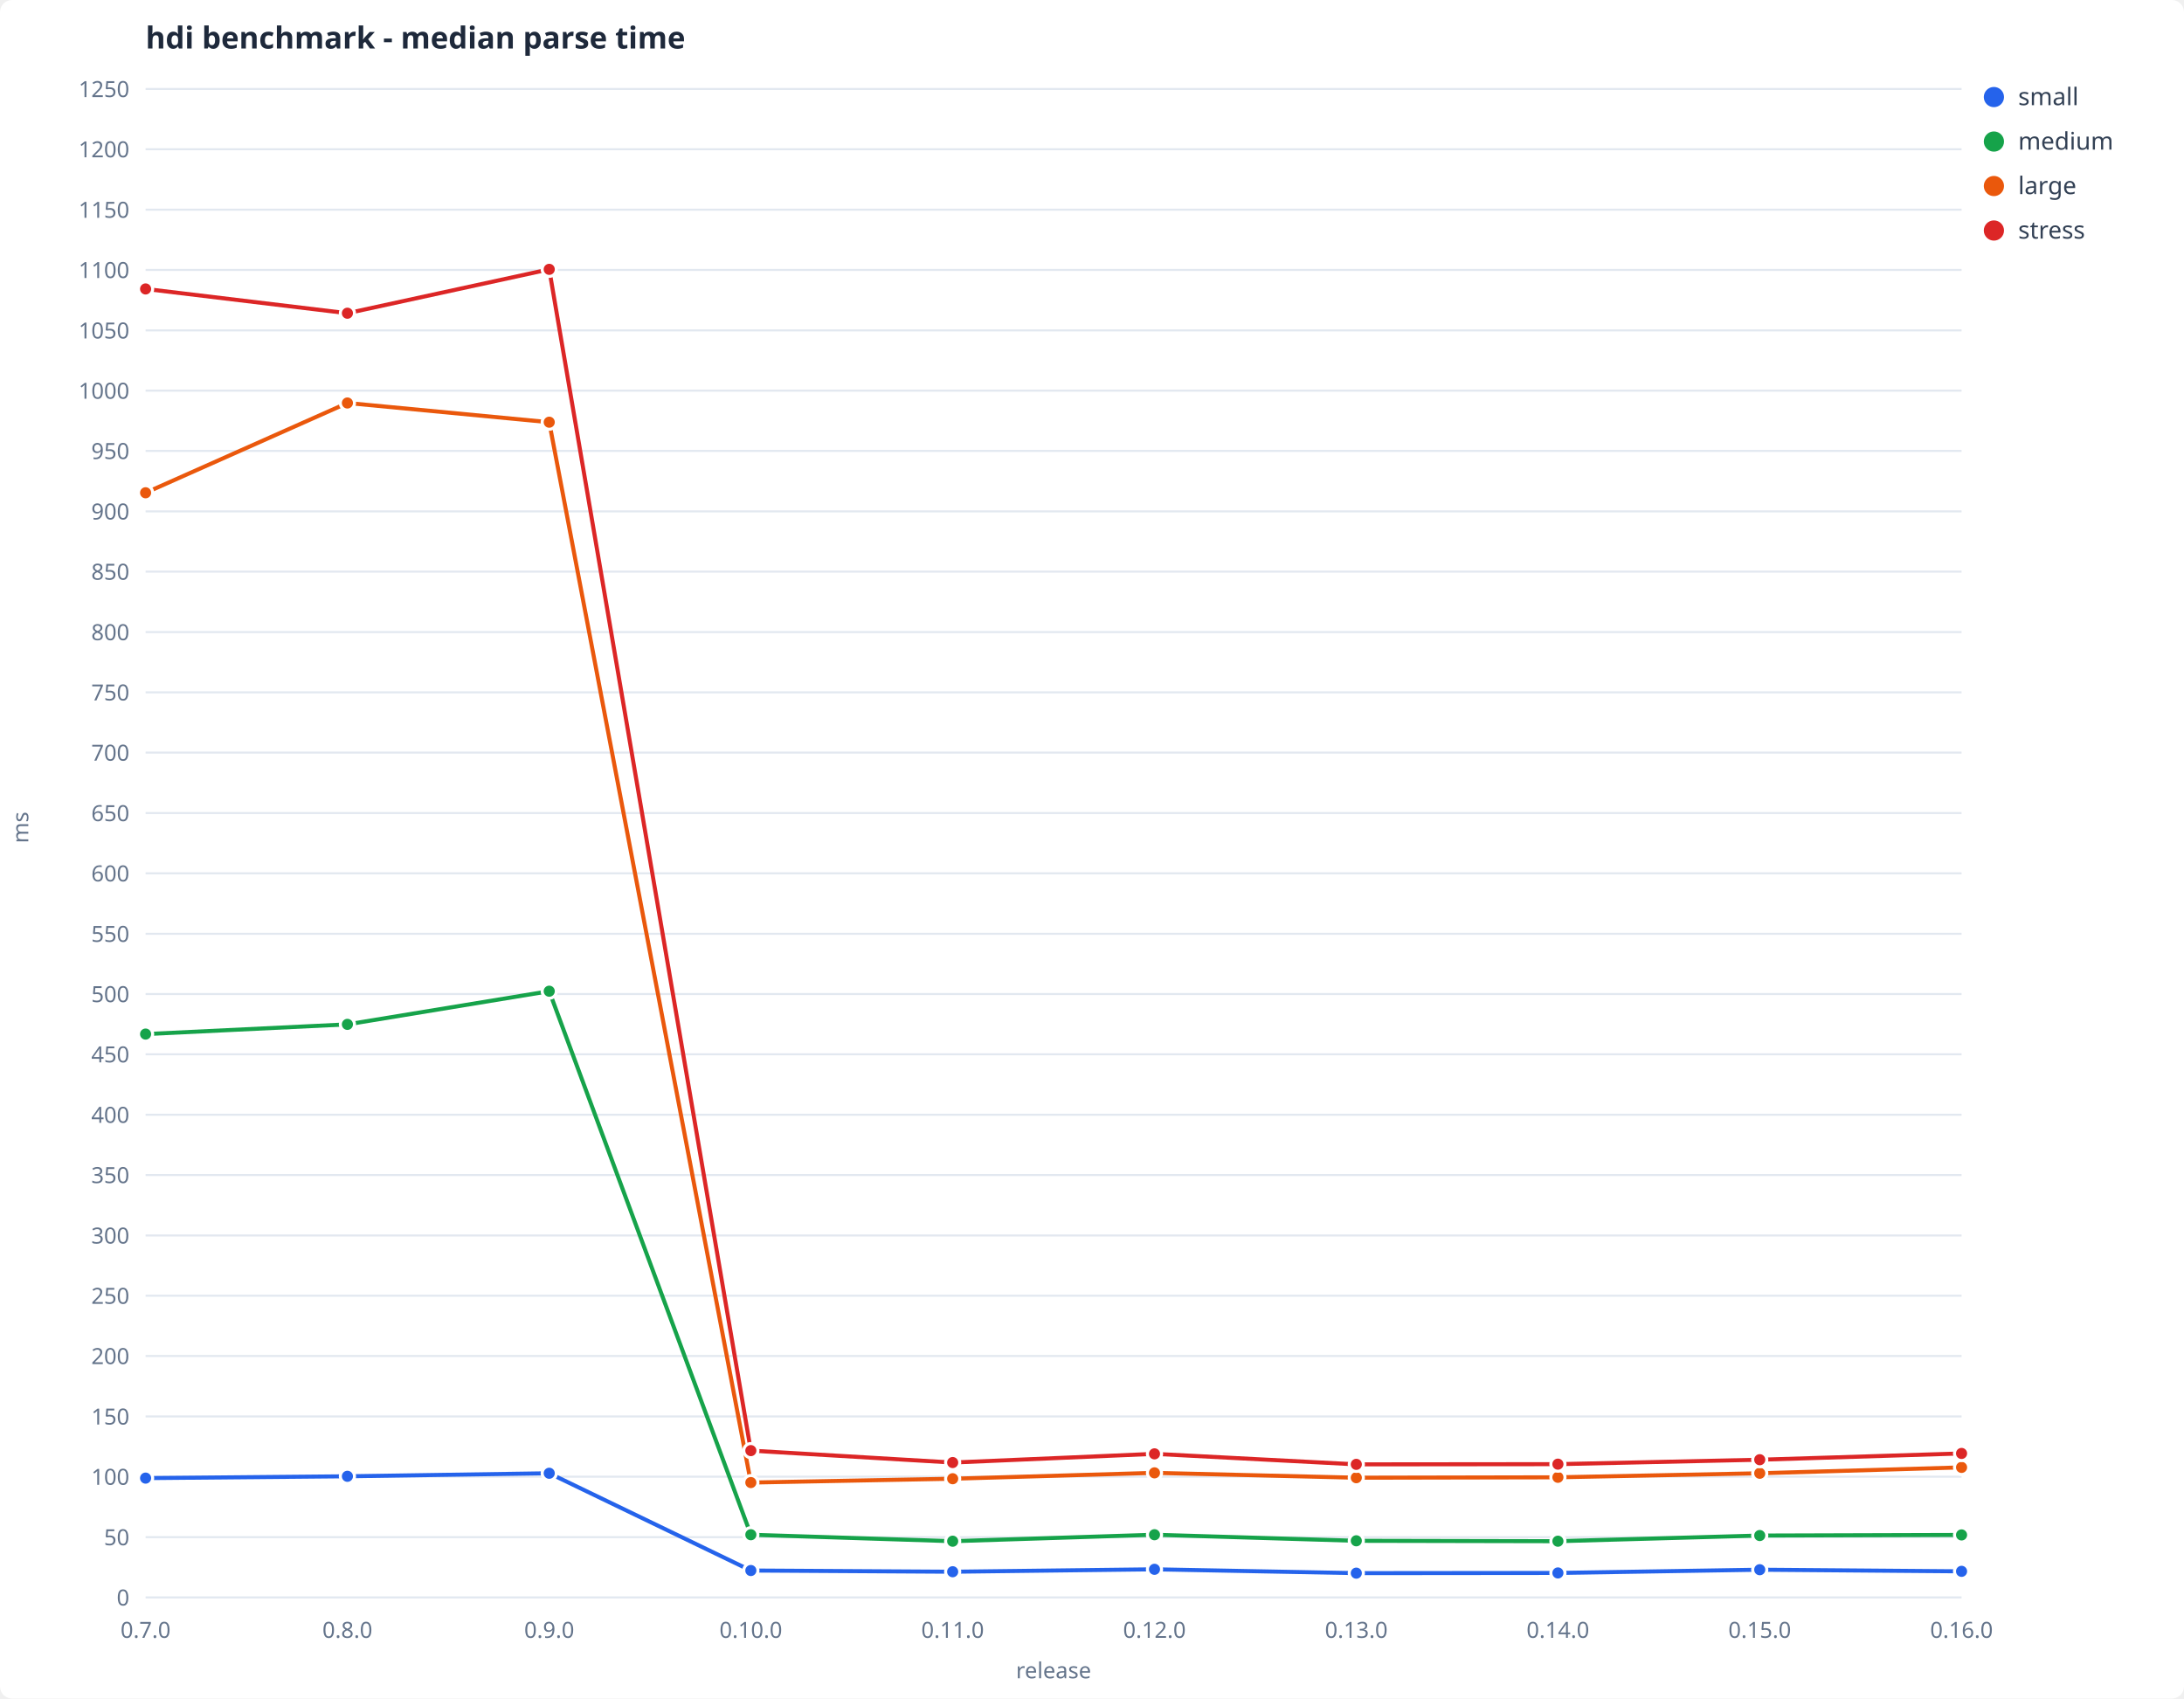
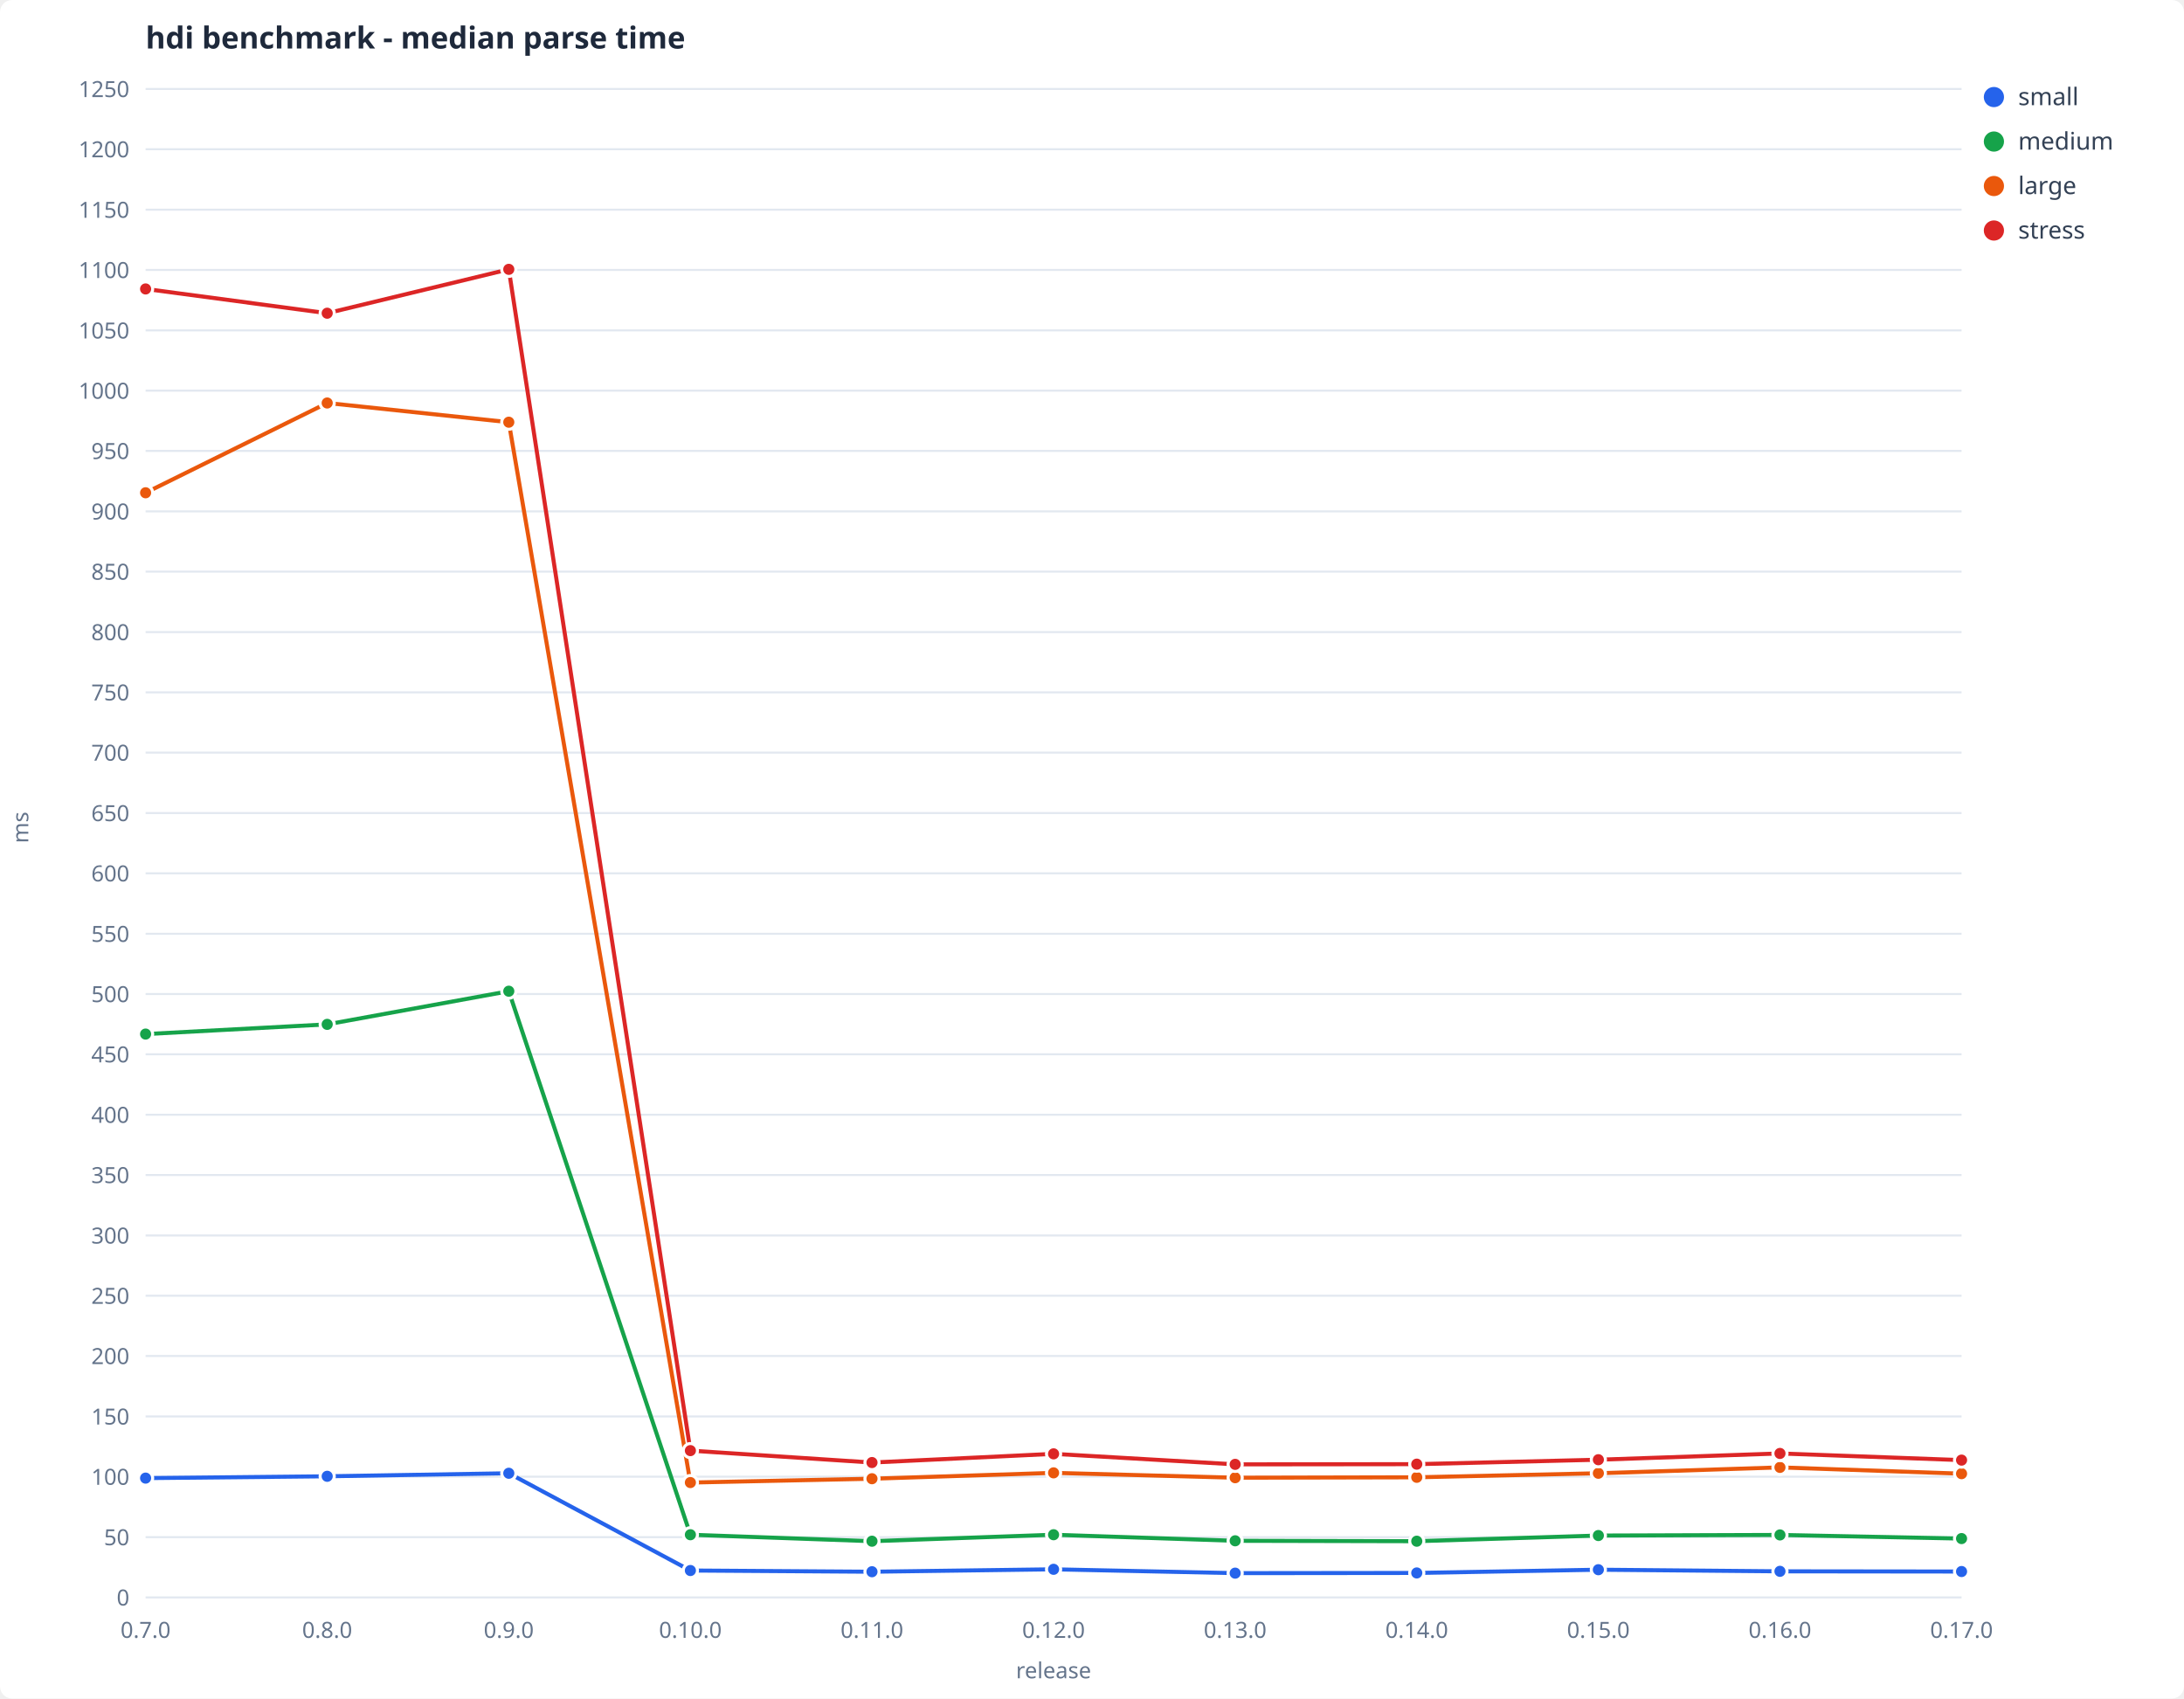
<svg xmlns="http://www.w3.org/2000/svg" width="1080" height="840" viewBox="0 0 1080 840" font-family="system-ui,sans-serif">
  <rect width="1080" height="840" fill="#fff" rx="6" />
  <text x="72" y="24" font-size="15" font-weight="600" fill="#1e293b">hdi benchmark - median parse time</text>
  <line x1="72" y1="790.0" x2="970" y2="790.0" stroke="#e2e8f0" stroke-width="1" />
  <text x="64" y="794.0" text-anchor="end" font-size="11" fill="#64748b">0</text>
  <line x1="72" y1="760.2" x2="970" y2="760.2" stroke="#e2e8f0" stroke-width="1" />
  <text x="64" y="764.2" text-anchor="end" font-size="11" fill="#64748b">50</text>
  <line x1="72" y1="730.3" x2="970" y2="730.3" stroke="#e2e8f0" stroke-width="1" />
  <text x="64" y="734.3" text-anchor="end" font-size="11" fill="#64748b">100</text>
  <line x1="72" y1="700.5" x2="970" y2="700.5" stroke="#e2e8f0" stroke-width="1" />
  <text x="64" y="704.5" text-anchor="end" font-size="11" fill="#64748b">150</text>
  <line x1="72" y1="670.6" x2="970" y2="670.6" stroke="#e2e8f0" stroke-width="1" />
  <text x="64" y="674.6" text-anchor="end" font-size="11" fill="#64748b">200</text>
  <line x1="72" y1="640.8" x2="970" y2="640.8" stroke="#e2e8f0" stroke-width="1" />
  <text x="64" y="644.8" text-anchor="end" font-size="11" fill="#64748b">250</text>
  <line x1="72" y1="611.0" x2="970" y2="611.0" stroke="#e2e8f0" stroke-width="1" />
  <text x="64" y="615.0" text-anchor="end" font-size="11" fill="#64748b">300</text>
  <line x1="72" y1="581.1" x2="970" y2="581.1" stroke="#e2e8f0" stroke-width="1" />
  <text x="64" y="585.1" text-anchor="end" font-size="11" fill="#64748b">350</text>
  <line x1="72" y1="551.3" x2="970" y2="551.3" stroke="#e2e8f0" stroke-width="1" />
  <text x="64" y="555.3" text-anchor="end" font-size="11" fill="#64748b">400</text>
  <line x1="72" y1="521.4" x2="970" y2="521.4" stroke="#e2e8f0" stroke-width="1" />
  <text x="64" y="525.4" text-anchor="end" font-size="11" fill="#64748b">450</text>
  <line x1="72" y1="491.6" x2="970" y2="491.6" stroke="#e2e8f0" stroke-width="1" />
  <text x="64" y="495.6" text-anchor="end" font-size="11" fill="#64748b">500</text>
  <line x1="72" y1="461.8" x2="970" y2="461.8" stroke="#e2e8f0" stroke-width="1" />
  <text x="64" y="465.8" text-anchor="end" font-size="11" fill="#64748b">550</text>
  <line x1="72" y1="431.9" x2="970" y2="431.9" stroke="#e2e8f0" stroke-width="1" />
  <text x="64" y="435.9" text-anchor="end" font-size="11" fill="#64748b">600</text>
  <line x1="72" y1="402.1" x2="970" y2="402.1" stroke="#e2e8f0" stroke-width="1" />
  <text x="64" y="406.1" text-anchor="end" font-size="11" fill="#64748b">650</text>
  <line x1="72" y1="372.2" x2="970" y2="372.2" stroke="#e2e8f0" stroke-width="1" />
  <text x="64" y="376.2" text-anchor="end" font-size="11" fill="#64748b">700</text>
  <line x1="72" y1="342.4" x2="970" y2="342.4" stroke="#e2e8f0" stroke-width="1" />
  <text x="64" y="346.4" text-anchor="end" font-size="11" fill="#64748b">750</text>
  <line x1="72" y1="312.6" x2="970" y2="312.6" stroke="#e2e8f0" stroke-width="1" />
  <text x="64" y="316.6" text-anchor="end" font-size="11" fill="#64748b">800</text>
  <line x1="72" y1="282.7" x2="970" y2="282.7" stroke="#e2e8f0" stroke-width="1" />
  <text x="64" y="286.7" text-anchor="end" font-size="11" fill="#64748b">850</text>
  <line x1="72" y1="252.9" x2="970" y2="252.9" stroke="#e2e8f0" stroke-width="1" />
  <text x="64" y="256.9" text-anchor="end" font-size="11" fill="#64748b">900</text>
  <line x1="72" y1="223.0" x2="970" y2="223.0" stroke="#e2e8f0" stroke-width="1" />
  <text x="64" y="227.0" text-anchor="end" font-size="11" fill="#64748b">950</text>
  <line x1="72" y1="193.2" x2="970" y2="193.2" stroke="#e2e8f0" stroke-width="1" />
  <text x="64" y="197.2" text-anchor="end" font-size="11" fill="#64748b">1000</text>
  <line x1="72" y1="163.4" x2="970" y2="163.4" stroke="#e2e8f0" stroke-width="1" />
  <text x="64" y="167.4" text-anchor="end" font-size="11" fill="#64748b">1050</text>
  <line x1="72" y1="133.5" x2="970" y2="133.5" stroke="#e2e8f0" stroke-width="1" />
  <text x="64" y="137.5" text-anchor="end" font-size="11" fill="#64748b">1100</text>
  <line x1="72" y1="103.7" x2="970" y2="103.7" stroke="#e2e8f0" stroke-width="1" />
  <text x="64" y="107.7" text-anchor="end" font-size="11" fill="#64748b">1150</text>
  <line x1="72" y1="73.8" x2="970" y2="73.8" stroke="#e2e8f0" stroke-width="1" />
  <text x="64" y="77.8" text-anchor="end" font-size="11" fill="#64748b">1200</text>
  <line x1="72" y1="44.0" x2="970" y2="44.0" stroke="#e2e8f0" stroke-width="1" />
  <text x="64" y="48.0" text-anchor="end" font-size="11" fill="#64748b">1250</text>
  <text x="14" y="417" font-size="11" fill="#64748b" transform="rotate(-90,14,417)">ms</text>
  <text x="72.0" y="810" text-anchor="middle" font-size="11" fill="#64748b">0.7.0</text>
-   <text x="171.8" y="810" text-anchor="middle" font-size="11" fill="#64748b">0.8.0</text>
-   <text x="271.6" y="810" text-anchor="middle" font-size="11" fill="#64748b">0.9.0</text>
-   <text x="371.3" y="810" text-anchor="middle" font-size="11" fill="#64748b">0.10.0</text>
-   <text x="471.1" y="810" text-anchor="middle" font-size="11" fill="#64748b">0.11.0</text>
-   <text x="570.9" y="810" text-anchor="middle" font-size="11" fill="#64748b">0.12.0</text>
-   <text x="670.7" y="810" text-anchor="middle" font-size="11" fill="#64748b">0.13.0</text>
-   <text x="770.4" y="810" text-anchor="middle" font-size="11" fill="#64748b">0.14.0</text>
-   <text x="870.2" y="810" text-anchor="middle" font-size="11" fill="#64748b">0.15.0</text>
-   <text x="970.0" y="810" text-anchor="middle" font-size="11" fill="#64748b">0.16.0</text>
+   <text x="161.8" y="810" text-anchor="middle" font-size="11" fill="#64748b">0.8.0</text>
+   <text x="251.6" y="810" text-anchor="middle" font-size="11" fill="#64748b">0.9.0</text>
+   <text x="341.4" y="810" text-anchor="middle" font-size="11" fill="#64748b">0.10.0</text>
+   <text x="431.2" y="810" text-anchor="middle" font-size="11" fill="#64748b">0.11.0</text>
+   <text x="521.0" y="810" text-anchor="middle" font-size="11" fill="#64748b">0.12.0</text>
+   <text x="610.8" y="810" text-anchor="middle" font-size="11" fill="#64748b">0.13.0</text>
+   <text x="700.6" y="810" text-anchor="middle" font-size="11" fill="#64748b">0.14.0</text>
+   <text x="790.4" y="810" text-anchor="middle" font-size="11" fill="#64748b">0.15.0</text>
+   <text x="880.2" y="810" text-anchor="middle" font-size="11" fill="#64748b">0.16.0</text>
+   <text x="970.0" y="810" text-anchor="middle" font-size="11" fill="#64748b">0.17.0</text>
  <text x="521" y="830" text-anchor="middle" font-size="11" fill="#64748b">release</text>
-   <polyline fill="none" stroke="#2563eb" stroke-width="2" stroke-linejoin="round" points="72.0,731.0 171.8,730.1 271.6,728.6 371.3,776.7 471.1,777.3 570.9,776.1 670.7,778.0 770.4,777.9 870.2,776.3 970.0,777.1" />
+   <polyline fill="none" stroke="#2563eb" stroke-width="2" stroke-linejoin="round" points="72.0,731.0 161.8,730.1 251.6,728.6 341.4,776.7 431.2,777.3 521.0,776.1 610.8,778.0 700.6,777.9 790.4,776.3 880.2,777.1 970.0,777.2" />
  <circle cx="72.0" cy="731.0" r="3.5" fill="#2563eb" stroke="#fff" stroke-width="1.5" />
-   <circle cx="171.8" cy="730.1" r="3.5" fill="#2563eb" stroke="#fff" stroke-width="1.5" />
-   <circle cx="271.6" cy="728.6" r="3.5" fill="#2563eb" stroke="#fff" stroke-width="1.5" />
-   <circle cx="371.3" cy="776.7" r="3.5" fill="#2563eb" stroke="#fff" stroke-width="1.5" />
-   <circle cx="471.1" cy="777.3" r="3.5" fill="#2563eb" stroke="#fff" stroke-width="1.5" />
-   <circle cx="570.9" cy="776.1" r="3.5" fill="#2563eb" stroke="#fff" stroke-width="1.5" />
-   <circle cx="670.7" cy="778.0" r="3.5" fill="#2563eb" stroke="#fff" stroke-width="1.5" />
-   <circle cx="770.4" cy="777.9" r="3.5" fill="#2563eb" stroke="#fff" stroke-width="1.5" />
-   <circle cx="870.2" cy="776.3" r="3.5" fill="#2563eb" stroke="#fff" stroke-width="1.5" />
-   <circle cx="970.0" cy="777.1" r="3.5" fill="#2563eb" stroke="#fff" stroke-width="1.5" />
-   <polyline fill="none" stroke="#16a34a" stroke-width="2" stroke-linejoin="round" points="72.0,511.4 171.8,506.6 271.6,490.2 371.3,759.0 471.1,762.2 570.9,759.0 670.7,762.0 770.4,762.2 870.2,759.4 970.0,759.1" />
+   <circle cx="161.8" cy="730.1" r="3.5" fill="#2563eb" stroke="#fff" stroke-width="1.5" />
+   <circle cx="251.6" cy="728.6" r="3.5" fill="#2563eb" stroke="#fff" stroke-width="1.5" />
+   <circle cx="341.4" cy="776.7" r="3.5" fill="#2563eb" stroke="#fff" stroke-width="1.5" />
+   <circle cx="431.2" cy="777.3" r="3.5" fill="#2563eb" stroke="#fff" stroke-width="1.5" />
+   <circle cx="521.0" cy="776.1" r="3.5" fill="#2563eb" stroke="#fff" stroke-width="1.5" />
+   <circle cx="610.8" cy="778.0" r="3.5" fill="#2563eb" stroke="#fff" stroke-width="1.5" />
+   <circle cx="700.6" cy="777.9" r="3.5" fill="#2563eb" stroke="#fff" stroke-width="1.5" />
+   <circle cx="790.4" cy="776.3" r="3.5" fill="#2563eb" stroke="#fff" stroke-width="1.5" />
+   <circle cx="880.2" cy="777.1" r="3.5" fill="#2563eb" stroke="#fff" stroke-width="1.5" />
+   <circle cx="970.0" cy="777.2" r="3.5" fill="#2563eb" stroke="#fff" stroke-width="1.5" />
+   <polyline fill="none" stroke="#16a34a" stroke-width="2" stroke-linejoin="round" points="72.0,511.4 161.8,506.6 251.6,490.2 341.4,759.0 431.2,762.2 521.0,759.0 610.8,762.0 700.6,762.2 790.4,759.4 880.2,759.1 970.0,760.9" />
  <circle cx="72.0" cy="511.4" r="3.5" fill="#16a34a" stroke="#fff" stroke-width="1.5" />
-   <circle cx="171.8" cy="506.6" r="3.5" fill="#16a34a" stroke="#fff" stroke-width="1.5" />
-   <circle cx="271.6" cy="490.2" r="3.5" fill="#16a34a" stroke="#fff" stroke-width="1.5" />
-   <circle cx="371.3" cy="759.0" r="3.5" fill="#16a34a" stroke="#fff" stroke-width="1.5" />
-   <circle cx="471.1" cy="762.2" r="3.5" fill="#16a34a" stroke="#fff" stroke-width="1.5" />
-   <circle cx="570.9" cy="759.0" r="3.5" fill="#16a34a" stroke="#fff" stroke-width="1.5" />
-   <circle cx="670.7" cy="762.0" r="3.5" fill="#16a34a" stroke="#fff" stroke-width="1.5" />
-   <circle cx="770.4" cy="762.2" r="3.5" fill="#16a34a" stroke="#fff" stroke-width="1.5" />
-   <circle cx="870.2" cy="759.4" r="3.5" fill="#16a34a" stroke="#fff" stroke-width="1.5" />
-   <circle cx="970.0" cy="759.1" r="3.5" fill="#16a34a" stroke="#fff" stroke-width="1.5" />
-   <polyline fill="none" stroke="#ea580c" stroke-width="2" stroke-linejoin="round" points="72.0,243.7 171.8,199.3 271.6,208.8 371.3,733.2 471.1,731.3 570.9,728.4 670.7,730.8 770.4,730.6 870.2,728.6 970.0,725.7" />
+   <circle cx="161.8" cy="506.6" r="3.5" fill="#16a34a" stroke="#fff" stroke-width="1.5" />
+   <circle cx="251.6" cy="490.2" r="3.5" fill="#16a34a" stroke="#fff" stroke-width="1.5" />
+   <circle cx="341.4" cy="759.0" r="3.5" fill="#16a34a" stroke="#fff" stroke-width="1.5" />
+   <circle cx="431.2" cy="762.2" r="3.5" fill="#16a34a" stroke="#fff" stroke-width="1.5" />
+   <circle cx="521.0" cy="759.0" r="3.5" fill="#16a34a" stroke="#fff" stroke-width="1.5" />
+   <circle cx="610.8" cy="762.0" r="3.5" fill="#16a34a" stroke="#fff" stroke-width="1.5" />
+   <circle cx="700.6" cy="762.2" r="3.5" fill="#16a34a" stroke="#fff" stroke-width="1.5" />
+   <circle cx="790.4" cy="759.4" r="3.5" fill="#16a34a" stroke="#fff" stroke-width="1.5" />
+   <circle cx="880.2" cy="759.1" r="3.5" fill="#16a34a" stroke="#fff" stroke-width="1.5" />
+   <circle cx="970.0" cy="760.9" r="3.5" fill="#16a34a" stroke="#fff" stroke-width="1.5" />
+   <polyline fill="none" stroke="#ea580c" stroke-width="2" stroke-linejoin="round" points="72.0,243.7 161.8,199.3 251.6,208.8 341.4,733.2 431.2,731.3 521.0,728.4 610.8,730.8 700.6,730.6 790.4,728.6 880.2,725.7 970.0,728.8" />
  <circle cx="72.0" cy="243.7" r="3.5" fill="#ea580c" stroke="#fff" stroke-width="1.5" />
-   <circle cx="171.8" cy="199.3" r="3.5" fill="#ea580c" stroke="#fff" stroke-width="1.5" />
-   <circle cx="271.6" cy="208.8" r="3.5" fill="#ea580c" stroke="#fff" stroke-width="1.5" />
-   <circle cx="371.3" cy="733.2" r="3.5" fill="#ea580c" stroke="#fff" stroke-width="1.5" />
-   <circle cx="471.1" cy="731.3" r="3.5" fill="#ea580c" stroke="#fff" stroke-width="1.5" />
-   <circle cx="570.9" cy="728.4" r="3.5" fill="#ea580c" stroke="#fff" stroke-width="1.5" />
-   <circle cx="670.7" cy="730.8" r="3.5" fill="#ea580c" stroke="#fff" stroke-width="1.5" />
-   <circle cx="770.4" cy="730.6" r="3.5" fill="#ea580c" stroke="#fff" stroke-width="1.5" />
-   <circle cx="870.2" cy="728.6" r="3.5" fill="#ea580c" stroke="#fff" stroke-width="1.5" />
-   <circle cx="970.0" cy="725.7" r="3.5" fill="#ea580c" stroke="#fff" stroke-width="1.5" />
-   <polyline fill="none" stroke="#dc2626" stroke-width="2" stroke-linejoin="round" points="72.0,142.9 171.8,154.9 271.6,133.2 371.3,717.4 471.1,723.3 570.9,719.0 670.7,724.2 770.4,724.1 870.2,721.9 970.0,718.8" />
+   <circle cx="161.8" cy="199.3" r="3.5" fill="#ea580c" stroke="#fff" stroke-width="1.5" />
+   <circle cx="251.6" cy="208.8" r="3.5" fill="#ea580c" stroke="#fff" stroke-width="1.5" />
+   <circle cx="341.4" cy="733.2" r="3.5" fill="#ea580c" stroke="#fff" stroke-width="1.5" />
+   <circle cx="431.2" cy="731.3" r="3.5" fill="#ea580c" stroke="#fff" stroke-width="1.5" />
+   <circle cx="521.0" cy="728.4" r="3.5" fill="#ea580c" stroke="#fff" stroke-width="1.5" />
+   <circle cx="610.8" cy="730.8" r="3.5" fill="#ea580c" stroke="#fff" stroke-width="1.5" />
+   <circle cx="700.6" cy="730.6" r="3.5" fill="#ea580c" stroke="#fff" stroke-width="1.5" />
+   <circle cx="790.4" cy="728.6" r="3.5" fill="#ea580c" stroke="#fff" stroke-width="1.5" />
+   <circle cx="880.2" cy="725.7" r="3.5" fill="#ea580c" stroke="#fff" stroke-width="1.5" />
+   <circle cx="970.0" cy="728.8" r="3.5" fill="#ea580c" stroke="#fff" stroke-width="1.5" />
+   <polyline fill="none" stroke="#dc2626" stroke-width="2" stroke-linejoin="round" points="72.0,142.9 161.8,154.9 251.6,133.2 341.4,717.4 431.2,723.3 521.0,719.0 610.8,724.2 700.6,724.1 790.4,721.9 880.2,718.8 970.0,722.1" />
  <circle cx="72.0" cy="142.9" r="3.5" fill="#dc2626" stroke="#fff" stroke-width="1.5" />
-   <circle cx="171.8" cy="154.9" r="3.5" fill="#dc2626" stroke="#fff" stroke-width="1.5" />
-   <circle cx="271.6" cy="133.2" r="3.5" fill="#dc2626" stroke="#fff" stroke-width="1.5" />
-   <circle cx="371.3" cy="717.4" r="3.5" fill="#dc2626" stroke="#fff" stroke-width="1.5" />
-   <circle cx="471.1" cy="723.3" r="3.5" fill="#dc2626" stroke="#fff" stroke-width="1.5" />
-   <circle cx="570.9" cy="719.0" r="3.5" fill="#dc2626" stroke="#fff" stroke-width="1.5" />
-   <circle cx="670.7" cy="724.2" r="3.5" fill="#dc2626" stroke="#fff" stroke-width="1.5" />
-   <circle cx="770.4" cy="724.1" r="3.5" fill="#dc2626" stroke="#fff" stroke-width="1.5" />
-   <circle cx="870.2" cy="721.9" r="3.5" fill="#dc2626" stroke="#fff" stroke-width="1.5" />
-   <circle cx="970.0" cy="718.8" r="3.5" fill="#dc2626" stroke="#fff" stroke-width="1.5" />
+   <circle cx="161.8" cy="154.9" r="3.5" fill="#dc2626" stroke="#fff" stroke-width="1.5" />
+   <circle cx="251.6" cy="133.2" r="3.5" fill="#dc2626" stroke="#fff" stroke-width="1.5" />
+   <circle cx="341.4" cy="717.4" r="3.5" fill="#dc2626" stroke="#fff" stroke-width="1.5" />
+   <circle cx="431.2" cy="723.3" r="3.5" fill="#dc2626" stroke="#fff" stroke-width="1.5" />
+   <circle cx="521.0" cy="719.0" r="3.5" fill="#dc2626" stroke="#fff" stroke-width="1.5" />
+   <circle cx="610.8" cy="724.2" r="3.5" fill="#dc2626" stroke="#fff" stroke-width="1.5" />
+   <circle cx="700.6" cy="724.1" r="3.5" fill="#dc2626" stroke="#fff" stroke-width="1.5" />
+   <circle cx="790.4" cy="721.9" r="3.5" fill="#dc2626" stroke="#fff" stroke-width="1.5" />
+   <circle cx="880.2" cy="718.8" r="3.5" fill="#dc2626" stroke="#fff" stroke-width="1.5" />
+   <circle cx="970.0" cy="722.1" r="3.5" fill="#dc2626" stroke="#fff" stroke-width="1.5" />
  <circle cx="986" cy="48" r="5" fill="#2563eb" />
  <text x="998" y="52" font-size="12" fill="#334155">small</text>
  <circle cx="986" cy="70" r="5" fill="#16a34a" />
  <text x="998" y="74" font-size="12" fill="#334155">medium</text>
  <circle cx="986" cy="92" r="5" fill="#ea580c" />
  <text x="998" y="96" font-size="12" fill="#334155">large</text>
  <circle cx="986" cy="114" r="5" fill="#dc2626" />
  <text x="998" y="118" font-size="12" fill="#334155">stress</text>
</svg>
